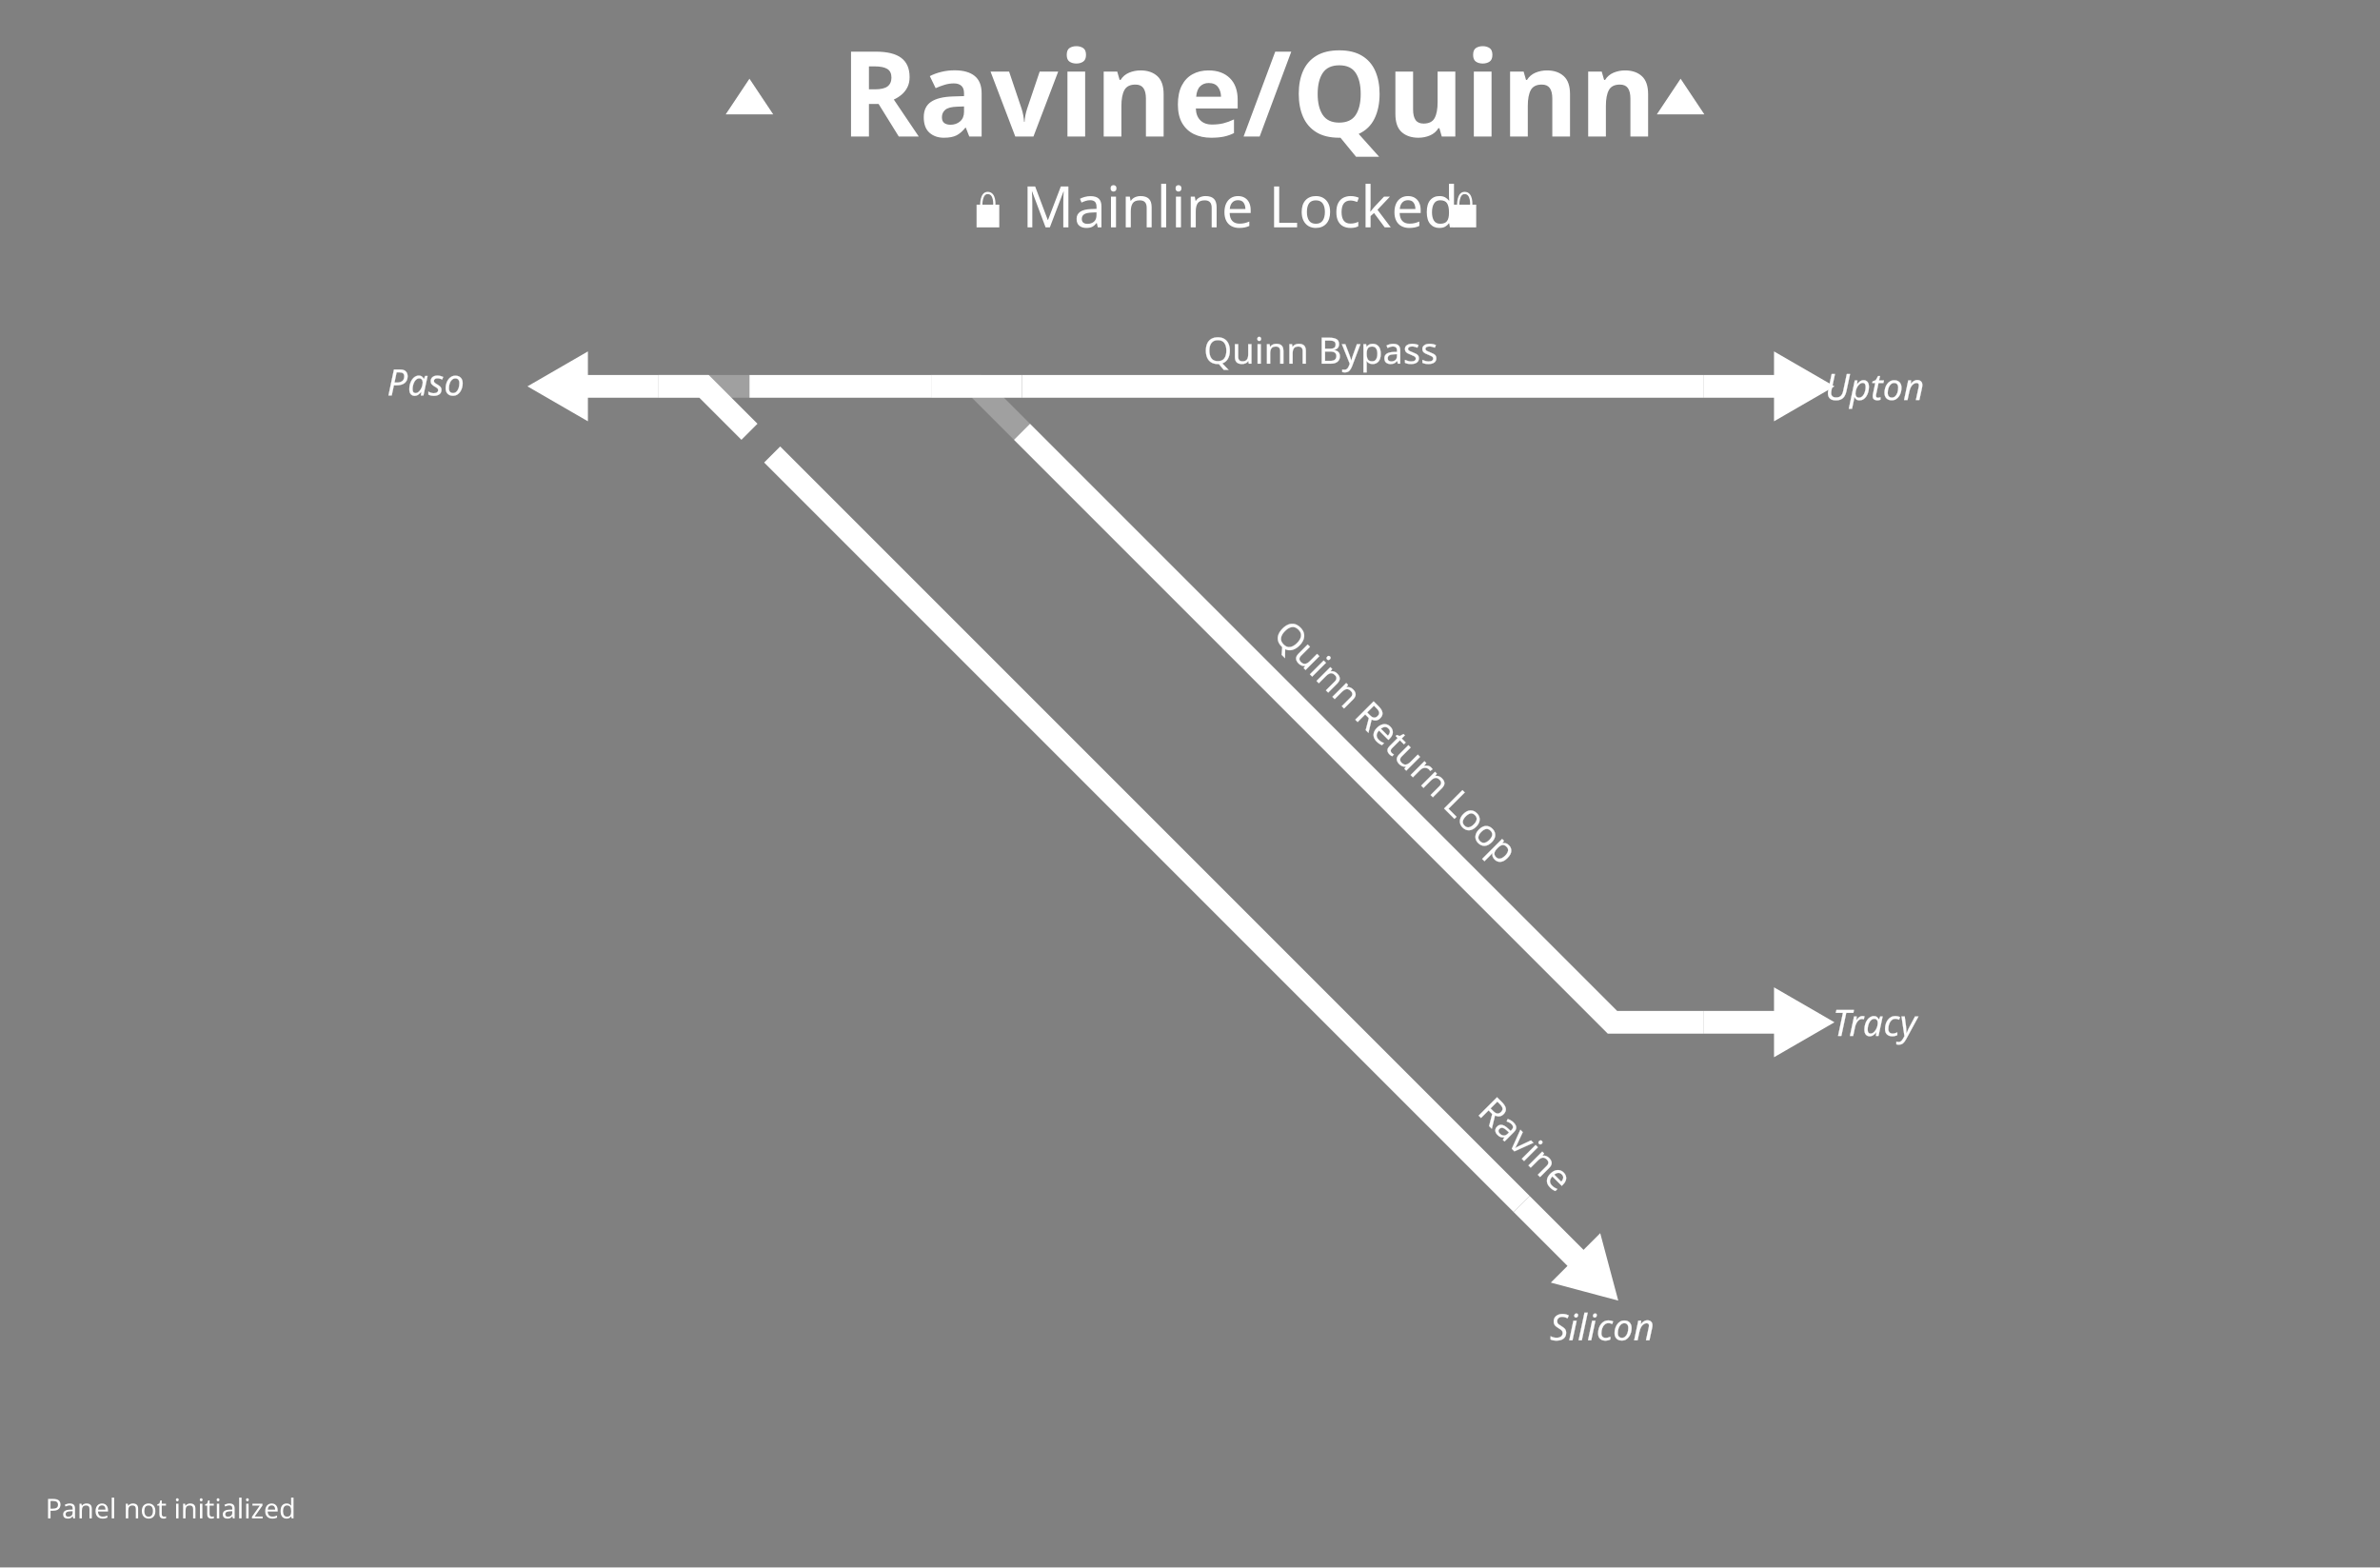
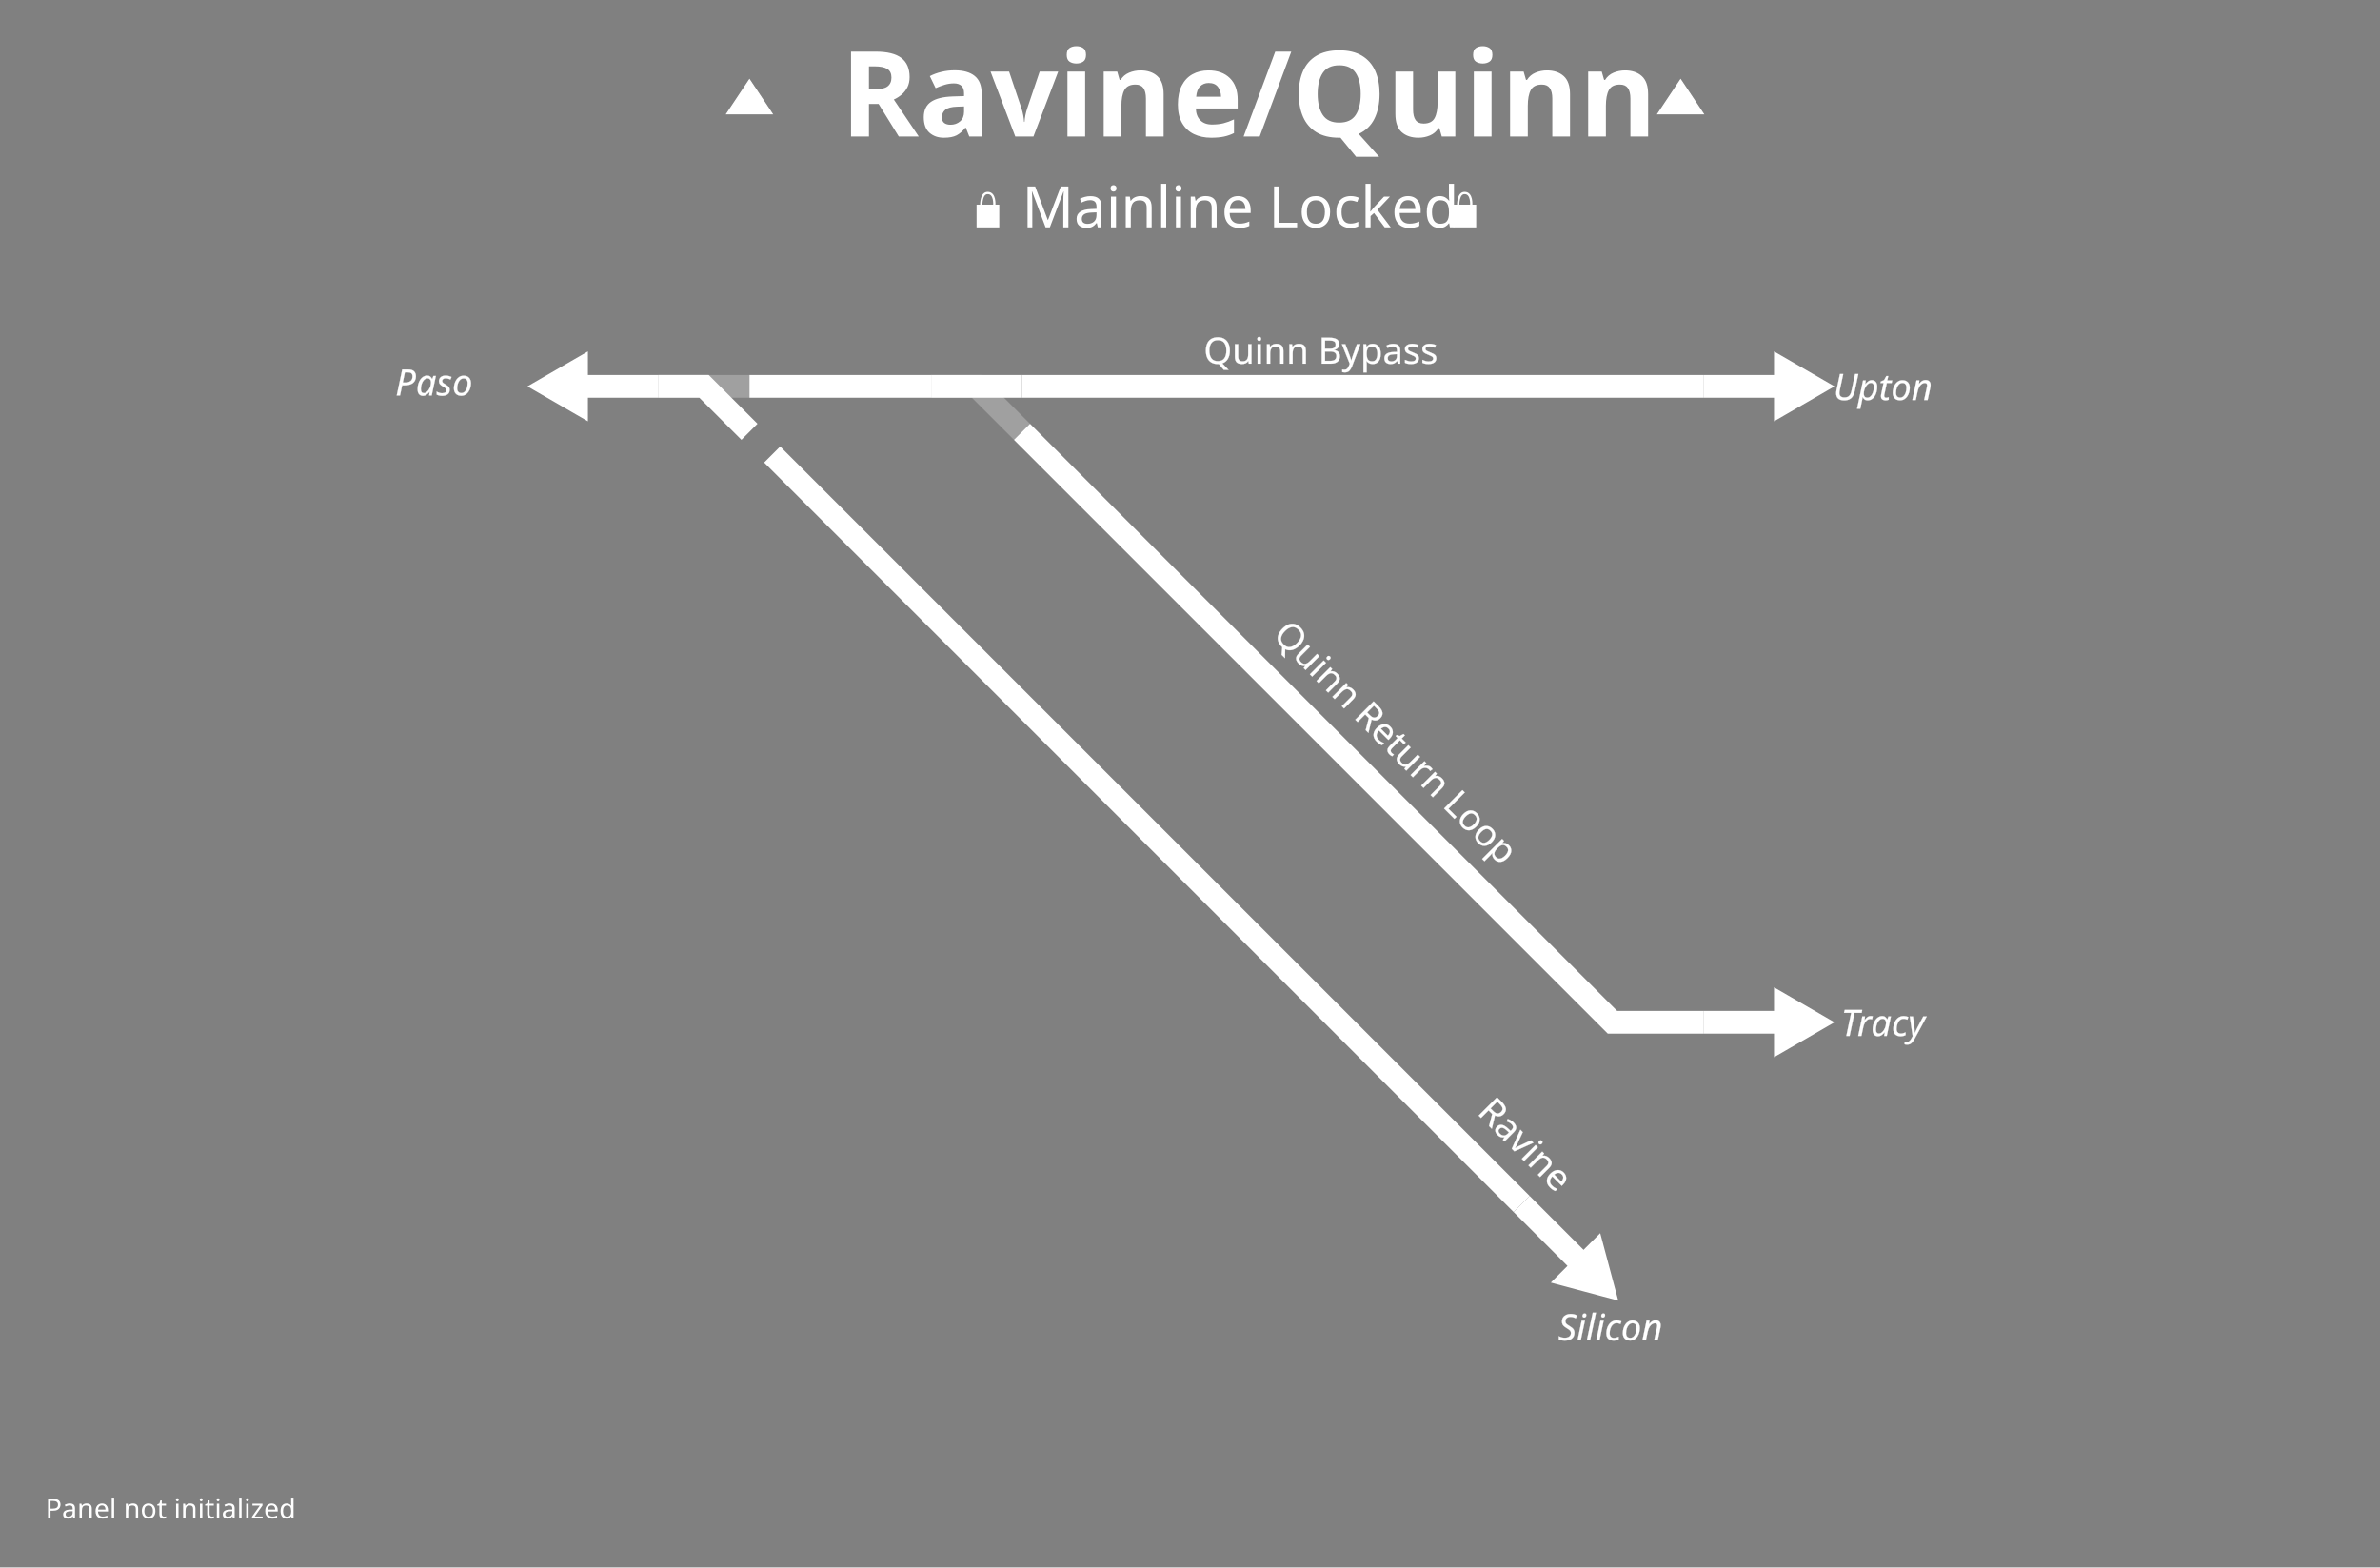
<svg xmlns="http://www.w3.org/2000/svg" xmlns:xlink="http://www.w3.org/1999/xlink" width="1047.958" height="690.115" id="svg2" version="1.1">
  <defs id="defs4">
    <marker orient="auto" refY="0.0" refX="0.0" id="StopS" style="overflow:visible">
      <path id="path4089" d="M 0,5.65 0,-5.65" style="fill:none;stroke:#ffffff;stroke-width:1pt" transform="scale(0.6,0.2)" />
    </marker>
    <linearGradient id="linearGradient5066">
      <stop style="stop-color:#000000;stop-opacity:0.188;" offset="0" id="stop5068" />
      <stop style="stop-color:#000000;stop-opacity:0;" offset="1" id="stop5070" />
    </linearGradient>
    <linearGradient id="linearGradient4692">
      <stop id="stop4694" offset="0" style="stop-color:#ffffff;stop-opacity:0.753;" />
      <stop id="stop4696" offset="1" style="stop-color:#ffffff;stop-opacity:0;" />
    </linearGradient>
    <linearGradient id="linearGradient4186">
      <stop style="stop-color:#808080;stop-opacity:1;" offset="0" id="stop4188" />
      <stop style="stop-color:#000000;stop-opacity:0;" offset="1" id="stop4190" />
    </linearGradient>
    <linearGradient id="linearGradient4137" paint="solid">
      <stop style="stop-color:#00ff00;stop-opacity:1;" offset="0" id="stop4139" />
    </linearGradient>
    <linearGradient xlink:href="#linearGradient4186" id="linearGradient4976" gradientUnits="userSpaceOnUse" x1="39.5" y1="75.114" x2="70.5" y2="75.114" />
    <linearGradient xlink:href="#linearGradient4186" id="linearGradient4978" gradientUnits="userSpaceOnUse" x1="39.5" y1="75.114" x2="70.5" y2="75.114" />
    <radialGradient xlink:href="#linearGradient4692" id="radialGradient5060" gradientUnits="userSpaceOnUse" cx="55" cy="75.114" fx="55" fy="75.114" r="15" />
    <radialGradient xlink:href="#linearGradient5066" id="radialGradient5064" gradientUnits="userSpaceOnUse" cx="55" cy="75.114" fx="55" fy="75.114" r="15" />
    <radialGradient xlink:href="#linearGradient4692" id="radialGradient4247" gradientUnits="userSpaceOnUse" cx="55" cy="75.114" fx="55" fy="75.114" r="15" />
    <radialGradient xlink:href="#linearGradient5066" id="radialGradient4249" gradientUnits="userSpaceOnUse" cx="55" cy="75.114" fx="55" fy="75.114" r="15" />
    <radialGradient xlink:href="#linearGradient5066" id="radialGradient4251" gradientUnits="userSpaceOnUse" cx="55" cy="75.114" fx="55" fy="75.114" r="15" />
    <linearGradient xlink:href="#linearGradient4186" id="linearGradient4253" gradientUnits="userSpaceOnUse" x1="39.5" y1="75.114" x2="70.5" y2="75.114" />
    <linearGradient xlink:href="#linearGradient4186" id="linearGradient4255" gradientUnits="userSpaceOnUse" x1="39.5" y1="75.114" x2="70.5" y2="75.114" />
    <marker orient="auto" refY="0" refX="0.6" id="TriangleAuthNBMarker" style="overflow:visible">
      <path id="TriangleAuthNBMarkerPath" d="m 5.77,0 -8.65,5 0,-10 8.65,5 z" style="fill:#00ff00;fill-rule:evenodd;stroke:#00ff00;stroke-width:1pt;marker-start:none" transform="scale(0.2,0.2)" />
    </marker>
    <marker orient="auto" refY="0" refX="-0.6" id="TriangleAuthSBMarker" style="overflow:visible">
      <path id="TriangleAuthSBMarkerPath" d="m 5.77,0 -8.65,5 0,-10 8.65,5 z" style="fill:#00ff00;fill-rule:evenodd;stroke:#00ff00;stroke-width:1pt;marker-start:none" transform="scale(-0.2,-0.2)" />
    </marker>
    <marker orient="auto" refY="0" refX="0.6" id="TriangleOccupiedNBMarker" style="overflow:visible">
      <path id="TriangleOccupiedNBMarkerPath" d="m 5.77,0 -8.65,5 0,-10 8.65,5 z" style="fill:#ff0000;fill-rule:evenodd;stroke:#ff0000;stroke-width:1pt;marker-start:none" transform="scale(0.2,0.2)" />
    </marker>
    <marker orient="auto" refY="0" refX="-0.6" id="TriangleOccupiedSBMarker" style="overflow:visible">
      <path id="TriangleOccupiedSBMarkerPath" d="m 5.77,0 -8.65,5 0,-10 8.65,5 z" style="fill:#ff0000;fill-rule:evenodd;stroke:#ff0000;stroke-width:1pt;marker-start:none" transform="scale(-0.2,-0.2)" />
    </marker>
    <marker orient="auto" refY="0" refX="0" id="TriangleOutM" style="overflow:visible">
      <path id="path4051" d="m 5.77,0 -8.65,5 0,-10 8.65,5 z" style="fill:#ffffff;fill-rule:evenodd;stroke:#ffffff;stroke-width:1pt;marker-start:none" transform="scale(0.25,0.25)" />
    </marker>
    <marker orient="auto" refY="0" refX="0" id="TriangleInM" style="overflow:visible">
      <path id="path4042" d="m 5.77,0 -8.65,5 0,-10 8.65,5 z" style="fill:#ffffff;fill-rule:evenodd;stroke:#ffffff;stroke-width:1pt;marker-start:none" transform="scale(-0.25,-0.25)" />
    </marker>
    <marker orient="auto" refY="0" refX="0" id="StopM" style="overflow:visible">
      <path id="path4078" d="M 0,5.65 0,-5.65" style="fill:none;stroke:#ffffff;stroke-width:2pt" transform="scale(0.4,0.4)" />
    </marker>
  </defs>
  <g id="backgroundLayer" transform="translate(0,-312.2474)">
    <rect style="fill:#808080;fill-opacity:1;fill-rule:evenodd;stroke:none" id="panelBackground" width="1047.958" height="690.115" x="0" y="312.247" />
  </g>
  <g id="textLayer" transform="translate(0,-3.979759)" style="display:inline">
    <a xlink:href="Greeley_Gotham.svg" id="a3251">
-       <text id="panelTitle" y="64.095" x="370" style="font-size:52.338px;font-style:normal;font-variant:normal;font-weight:bold;font-stretch:normal;text-align:start;line-height:125%;letter-spacing:0px;word-spacing:0px;writing-mode:lr-tb;text-anchor:start;fill:#ffffff;fill-opacity:1;stroke:none;font-family:Trebuchet MS;-inkscape-font-specification:Trebuchet MS Bold" xml:space="preserve">
-         <tspan y="64.095" x="370" id="tspan3823">Ravine/Quinn</tspan>
+       <text id="panelTitle" y="64.095" x="370" style="font-style:normal;font-variant:normal;font-weight:bold;font-stretch:normal;line-height:0%;font-family:'Trebuchet MS';-inkscape-font-specification:'Trebuchet MS Bold';text-align:start;letter-spacing:0px;word-spacing:0px;writing-mode:lr-tb;text-anchor:start;fill:#ffffff;fill-opacity:1;stroke:none" xml:space="preserve">
+         <tspan y="64.095" x="370" id="tspan3823" style="font-size:52.338px;line-height:1.25">Ravine/Quinn</tspan>
      </text>
    </a>
-     <text id="panelStatus" y="672.511" x="20" style="font-size:12px;font-style:normal;font-variant:normal;font-weight:normal;font-stretch:normal;text-align:start;line-height:125%;letter-spacing:0px;word-spacing:0px;writing-mode:lr-tb;text-anchor:start;fill:#ffffff;fill-opacity:1;stroke:none;font-family:Trebuchet MS;-inkscape-font-specification:Trebuchet MS" xml:space="preserve">
-       <tspan y="672.511" x="20" id="tspanPanelStatus">Panel not initialized</tspan>
+     <text id="panelStatus" y="672.511" x="20" style="font-style:normal;font-variant:normal;font-weight:normal;font-stretch:normal;line-height:0%;font-family:'Trebuchet MS';-inkscape-font-specification:'Trebuchet MS';text-align:start;letter-spacing:0px;word-spacing:0px;writing-mode:lr-tb;text-anchor:start;fill:#ffffff;fill-opacity:1;stroke:none" xml:space="preserve">
+       <tspan y="672.511" x="20" id="tspanPanelStatus" style="font-size:12px;line-height:1.25">Panel not initialized</tspan>
    </text>
    <path style="fill:#ffffff;fill-opacity:1;stroke:#ffffff;stroke-width:0.5px;stroke-linecap:butt;stroke-linejoin:miter;stroke-opacity:1" d="m 330,39.095 -10,15 20,0 z" id="leftLevelTriangle" />
    <use x="0" y="0" xlink:href="#leftLevelTriangle" id="rightLevelTriangle" transform="translate(410,9.6250034e-8)" width="1047.958" height="690.115" />
    <g id="mainlineLockedGroup" transform="translate(50,5.019e-4)">
-       <text xml:space="preserve" style="font-size:25.23px;font-style:normal;font-variant:normal;font-weight:normal;font-stretch:normal;text-align:start;line-height:125%;letter-spacing:0px;word-spacing:0px;writing-mode:lr-tb;text-anchor:start;fill:#ffffff;fill-opacity:1;stroke:none;font-family:Trebuchet MS;-inkscape-font-specification:Trebuchet MS" x="400" y="104.094" id="mainlineLockedText">
-         <tspan y="104.094" x="400" id="tspan3321">Mainline Locked</tspan>
+       <text xml:space="preserve" style="font-style:normal;font-variant:normal;font-weight:normal;font-stretch:normal;line-height:0%;font-family:'Trebuchet MS';-inkscape-font-specification:'Trebuchet MS';text-align:start;letter-spacing:0px;word-spacing:0px;writing-mode:lr-tb;text-anchor:start;fill:#ffffff;fill-opacity:1;stroke:none" x="400" y="104.094" id="mainlineLockedText">
+         <tspan y="104.094" x="400" id="tspan3321" style="font-size:25.23px;line-height:1.25">Mainline Locked</tspan>
      </text>
      <g id="leftLock">
        <rect id="lockBody" width="10" height="10" x="380" y="94.094" style="fill:#ffffff;fill-opacity:1;stroke:none" />
        <path style="fill:none;stroke:#ffffff;stroke-width:1px;stroke-linecap:butt;stroke-linejoin:miter;stroke-opacity:1" d="m 382.068,94.274 c 0,0 -0.12,-5.383 2.818,-5.323 3.358,-0.06 2.924,5.323 2.924,5.323" id="path4159" />
      </g>
      <use height="690.115" width="1047.958" transform="translate(210,1.3237304e-6)" id="rightLock" xlink:href="#leftLock" y="0" x="0" />
    </g>
  </g>
  <g id="industrialTrackLayer" transform="translate(0,-3.979759)" style="display:inline">
    <g id="g3175" transform="matrix(-1,0,0,-1,970,708.189)">
      <path style="opacity:0.25;fill:none;stroke:#ffffff;stroke-width:10;stroke-linecap:butt;stroke-linejoin:miter;stroke-miterlimit:4;stroke-opacity:1;stroke-dasharray:none" d="m 520,514.095 20,20 20,0" id="TO599.N" />
      <path id="TO599.R" d="m 520,534.095 40,0" style="fill:none;stroke:#ffffff;stroke-width:10;stroke-linecap:butt;stroke-linejoin:miter;stroke-miterlimit:4;stroke-opacity:1;stroke-dasharray:none" />
    </g>
    <path style="fill:none;stroke:#ffffff;stroke-width:10;stroke-linecap:butt;stroke-linejoin:miter;stroke-miterlimit:4;stroke-opacity:1;stroke-dasharray:none" d="m 450,194.095 260,260 40,0" id="path3260" />
    <path style="fill:none;stroke:#ffffff;stroke-width:10;stroke-linecap:butt;stroke-linejoin:miter;stroke-miterlimit:4;stroke-opacity:1;stroke-dasharray:none;marker-start:url(#TriangleInM);display:inline" d="m 790,454.094 -40,0" id="path4808" />
    <path id="path4800" d="m 790,174.095 -40,0" style="fill:none;stroke:#ffffff;stroke-width:10;stroke-linecap:butt;stroke-linejoin:miter;stroke-miterlimit:4;stroke-opacity:1;stroke-dasharray:none;marker-start:url(#TriangleInM);display:inline" />
    <path style="fill:none;stroke:#ffffff;stroke-width:10;stroke-linecap:butt;stroke-linejoin:miter;stroke-miterlimit:4;stroke-opacity:1;stroke-dasharray:none;display:inline" d="m 750,174.095 -300,0" id="path3266" />
    <path id="path4818" d="m 410,174.095 -80,0" style="fill:none;stroke:#ffffff;stroke-width:10;stroke-linecap:butt;stroke-linejoin:miter;stroke-miterlimit:4;stroke-opacity:1;stroke-dasharray:none;display:inline" />
  </g>
  <g id="mainlineTrackLayer" transform="translate(0,-3.979759)" style="display:inline">
    <path id="path5607" d="m 250,174.095 40,0" style="fill:none;stroke:#ffffff;stroke-width:10;stroke-linecap:butt;stroke-linejoin:miter;stroke-miterlimit:4;stroke-opacity:1;stroke-dasharray:none;marker-start:url(#TriangleInM);display:inline" />
    <path style="fill:none;stroke:#ffffff;stroke-width:10;stroke-linecap:butt;stroke-linejoin:miter;stroke-miterlimit:4;stroke-opacity:1;stroke-dasharray:none;marker-start:url(#TriangleInM);display:inline" d="m 700,564.095 -30,-30" id="path3240" />
    <path id="path4798" d="m 670,534.095 -330,-330" style="fill:none;stroke:#ffffff;stroke-width:10;stroke-linecap:butt;stroke-linejoin:miter;stroke-miterlimit:4;stroke-opacity:1;stroke-dasharray:none;display:inline" />
    <g style="display:inline" id="g5554" transform="matrix(-1,0,0,-1,850,708.189)">
      <path id="TO575.N" d="m 520,534.095 40,0" style="opacity:0.25;fill:none;stroke:#ffffff;stroke-width:10;stroke-linecap:butt;stroke-linejoin:miter;stroke-miterlimit:4;stroke-opacity:1;stroke-dasharray:none" />
      <path style="fill:none;stroke:#ffffff;stroke-width:10;stroke-linecap:butt;stroke-linejoin:miter;stroke-miterlimit:4;stroke-opacity:1;stroke-dasharray:none" d="m 520,514.095 20,20 20,0" id="TO575.R" />
    </g>
  </g>
  <g id="mainlinePanelLinkLayer" transform="translate(0,-5.8839113e-5)" style="display:inline">
    <a xlink:href="Paso.svg" style="display:inline" id="a5609" transform="translate(-46,54.00006)">
-       <text id="text5611" y="120.115" x="248" style="font-style:italic;font-variant:normal;font-weight:normal;font-stretch:normal;font-size:16px;line-height:125%;font-family:'Trebuchet MS';-inkscape-font-specification:'Trebuchet MS Italic';text-align:center;letter-spacing:0px;word-spacing:0px;writing-mode:lr-tb;text-anchor:middle;fill:#ffffff;fill-opacity:1;stroke:#ffffff;stroke-width:0.1;stroke-miterlimit:4;stroke-dasharray:none;stroke-opacity:1" xml:space="preserve">
-         <tspan y="120.115" x="248" id="tspan5615">Paso</tspan>
+       <text id="text5611" y="120.115" x="248" style="font-style:italic;font-variant:normal;font-weight:normal;font-stretch:normal;line-height:0%;font-family:'Trebuchet MS';-inkscape-font-specification:'Trebuchet MS Italic';text-align:center;letter-spacing:0px;word-spacing:0px;writing-mode:lr-tb;text-anchor:middle;fill:#ffffff;fill-opacity:1;stroke:#ffffff;stroke-width:0.1;stroke-miterlimit:4;stroke-dasharray:none;stroke-opacity:1" xml:space="preserve">
+         <tspan y="120.115" x="248" id="tspan5615" style="font-size:16px;line-height:1.25">Paso</tspan>
      </text>
    </a>
    <a xlink:href="Silicon.svg" transform="translate(482,470)" id="a3248" style="display:inline">
-       <text xml:space="preserve" style="font-style:italic;font-variant:normal;font-weight:normal;font-stretch:normal;font-size:16px;line-height:125%;font-family:'Trebuchet MS';-inkscape-font-specification:'Trebuchet MS Italic';text-align:center;letter-spacing:0px;word-spacing:0px;writing-mode:lr-tb;text-anchor:middle;fill:#ffffff;fill-opacity:1;stroke:#ffffff;stroke-width:0.1;stroke-miterlimit:4;stroke-dasharray:none;stroke-opacity:1" x="238" y="120.115" id="text3250">
-         <tspan id="tspan3252" x="238" y="120.115">Silicon</tspan>
+       <text xml:space="preserve" style="font-style:italic;font-variant:normal;font-weight:normal;font-stretch:normal;line-height:0%;font-family:'Trebuchet MS';-inkscape-font-specification:'Trebuchet MS Italic';text-align:center;letter-spacing:0px;word-spacing:0px;writing-mode:lr-tb;text-anchor:middle;fill:#ffffff;fill-opacity:1;stroke:#ffffff;stroke-width:0.1;stroke-miterlimit:4;stroke-dasharray:none;stroke-opacity:1" x="238" y="120.115" id="text3250">
+         <tspan id="tspan3252" x="238" y="120.115" style="font-size:16px;line-height:1.25">Silicon</tspan>
      </text>
    </a>
  </g>
  <g id="industrialPanelLinkLayer" transform="translate(0,-5.0883911e-4)" style="display:inline">
    <a xlink:href="Upton.svg" style="display:inline" id="a4802" transform="translate(602,56.0005)">
-       <text id="text4804" y="120.115" x="238" style="font-size:16px;font-style:italic;font-variant:normal;font-weight:normal;font-stretch:normal;text-align:center;line-height:125%;letter-spacing:0px;word-spacing:0px;writing-mode:lr-tb;text-anchor:middle;fill:#ffffff;fill-opacity:1;stroke:#ffffff;stroke-width:0.1;stroke-miterlimit:4;stroke-opacity:1;stroke-dasharray:none;font-family:Trebuchet MS;-inkscape-font-specification:Trebuchet MS Italic" xml:space="preserve">
-         <tspan y="120.115" x="238" id="tspan4806">Upton</tspan>
+       <text id="text4804" y="120.115" x="238" style="font-style:italic;font-variant:normal;font-weight:normal;font-stretch:normal;line-height:0%;font-family:'Trebuchet MS';-inkscape-font-specification:'Trebuchet MS Italic';text-align:center;letter-spacing:0px;word-spacing:0px;writing-mode:lr-tb;text-anchor:middle;fill:#ffffff;fill-opacity:1;stroke:#ffffff;stroke-width:0.1;stroke-miterlimit:4;stroke-dasharray:none;stroke-opacity:1" xml:space="preserve">
+         <tspan y="120.115" x="238" id="tspan4806" style="font-size:16px;line-height:1.25">Upton</tspan>
      </text>
    </a>
    <a xlink:href="Tracy.svg" transform="translate(602,336.0005)" id="a4810" style="display:inline">
-       <text xml:space="preserve" style="font-size:16px;font-style:italic;font-variant:normal;font-weight:normal;font-stretch:normal;text-align:center;line-height:125%;letter-spacing:0px;word-spacing:0px;writing-mode:lr-tb;text-anchor:middle;fill:#ffffff;fill-opacity:1;stroke:#ffffff;stroke-width:0.1;stroke-miterlimit:4;stroke-opacity:1;stroke-dasharray:none;font-family:Trebuchet MS;-inkscape-font-specification:Trebuchet MS Italic" x="238" y="120.115" id="text4812">
-         <tspan id="tspan4814" x="238" y="120.115">Tracy</tspan>
+       <text xml:space="preserve" style="font-style:italic;font-variant:normal;font-weight:normal;font-stretch:normal;line-height:0%;font-family:'Trebuchet MS';-inkscape-font-specification:'Trebuchet MS Italic';text-align:center;letter-spacing:0px;word-spacing:0px;writing-mode:lr-tb;text-anchor:middle;fill:#ffffff;fill-opacity:1;stroke:#ffffff;stroke-width:0.1;stroke-miterlimit:4;stroke-dasharray:none;stroke-opacity:1" x="238" y="120.115" id="text4812">
+         <tspan id="tspan4814" x="238" y="120.115" style="font-size:16px;line-height:1.25">Tracy</tspan>
      </text>
    </a>
  </g>
  <g id="trackNameLayer" transform="translate(0,-5.8839113e-5)" style="display:inline">
-     <text xml:space="preserve" style="font-size:16px;font-style:normal;font-variant:normal;font-weight:normal;font-stretch:normal;text-align:start;line-height:125%;letter-spacing:0px;word-spacing:0px;writing-mode:lr-tb;text-anchor:start;fill:#ffffff;fill-opacity:1;stroke:#ffffff;stroke-width:0.1;stroke-miterlimit:4;stroke-opacity:1;stroke-dasharray:none;font-family:Trebuchet MS;-inkscape-font-specification:Trebuchet MS" x="530" y="160.115" id="text3917">
-       <tspan x="530" y="160.115" id="tspan3921">Quinn Bypass</tspan>
+     <text xml:space="preserve" style="font-style:normal;font-variant:normal;font-weight:normal;font-stretch:normal;line-height:0%;font-family:'Trebuchet MS';-inkscape-font-specification:'Trebuchet MS';text-align:start;letter-spacing:0px;word-spacing:0px;writing-mode:lr-tb;text-anchor:start;fill:#ffffff;fill-opacity:1;stroke:#ffffff;stroke-width:0.1;stroke-miterlimit:4;stroke-dasharray:none;stroke-opacity:1" x="530" y="160.115" id="text3917">
+       <tspan x="530" y="160.115" id="tspan3921" style="font-size:16px;line-height:1.25">Quinn Bypass</tspan>
    </text>
-     <text xml:space="preserve" style="font-size:16px;font-style:normal;font-variant:normal;font-weight:normal;font-stretch:normal;text-align:start;line-height:125%;letter-spacing:0px;word-spacing:0px;writing-mode:lr-tb;text-anchor:start;fill:#ffffff;fill-opacity:1;stroke:#ffffff;stroke-width:0.1;stroke-miterlimit:4;stroke-opacity:1;stroke-dasharray:none;font-family:Trebuchet MS;-inkscape-font-specification:Trebuchet MS" x="806.183" y="-113.056" id="text4824" transform="matrix(0.7071068,0.7071068,-0.7071068,0.7071068,0,0)">
-       <tspan id="tspan4826" x="806.183" y="-113.056" style="stroke-width:0.1">Ravine</tspan>
+     <text xml:space="preserve" style="font-style:normal;font-variant:normal;font-weight:normal;font-stretch:normal;line-height:0%;font-family:'Trebuchet MS';-inkscape-font-specification:'Trebuchet MS';text-align:start;letter-spacing:0px;word-spacing:0px;writing-mode:lr-tb;text-anchor:start;fill:#ffffff;fill-opacity:1;stroke:#ffffff;stroke-width:0.1;stroke-miterlimit:4;stroke-dasharray:none;stroke-opacity:1" x="806.183" y="-113.056" id="text4824" transform="rotate(45)">
+       <tspan id="tspan4826" x="806.183" y="-113.056" style="font-size:16px;line-height:1.25;stroke-width:0.1">Ravine</tspan>
    </text>
-     <text transform="matrix(0.7071068,0.7071068,-0.7071068,0.7071068,0,0)" id="text3093" y="-197.909" x="594.051" style="font-size:16px;font-style:normal;font-variant:normal;font-weight:normal;font-stretch:normal;text-align:start;line-height:125%;letter-spacing:0px;word-spacing:0px;writing-mode:lr-tb;text-anchor:start;fill:#ffffff;fill-opacity:1;stroke:#ffffff;stroke-width:0.1;stroke-miterlimit:4;stroke-opacity:1;stroke-dasharray:none;font-family:Trebuchet MS;-inkscape-font-specification:Trebuchet MS" xml:space="preserve">
-       <tspan style="stroke-width:0.1" y="-197.909" x="594.051" id="tspan3095">Quinn Return Loop</tspan>
+     <text transform="rotate(45)" id="text3093" y="-197.909" x="594.051" style="font-style:normal;font-variant:normal;font-weight:normal;font-stretch:normal;line-height:0%;font-family:'Trebuchet MS';-inkscape-font-specification:'Trebuchet MS';text-align:start;letter-spacing:0px;word-spacing:0px;writing-mode:lr-tb;text-anchor:start;fill:#ffffff;fill-opacity:1;stroke:#ffffff;stroke-width:0.1;stroke-miterlimit:4;stroke-dasharray:none;stroke-opacity:1" xml:space="preserve">
+       <tspan style="font-size:16px;line-height:1.25;stroke-width:0.1" y="-197.909" x="594.051" id="tspan3095">Quinn Return Loop</tspan>
    </text>
  </g>
</svg>
